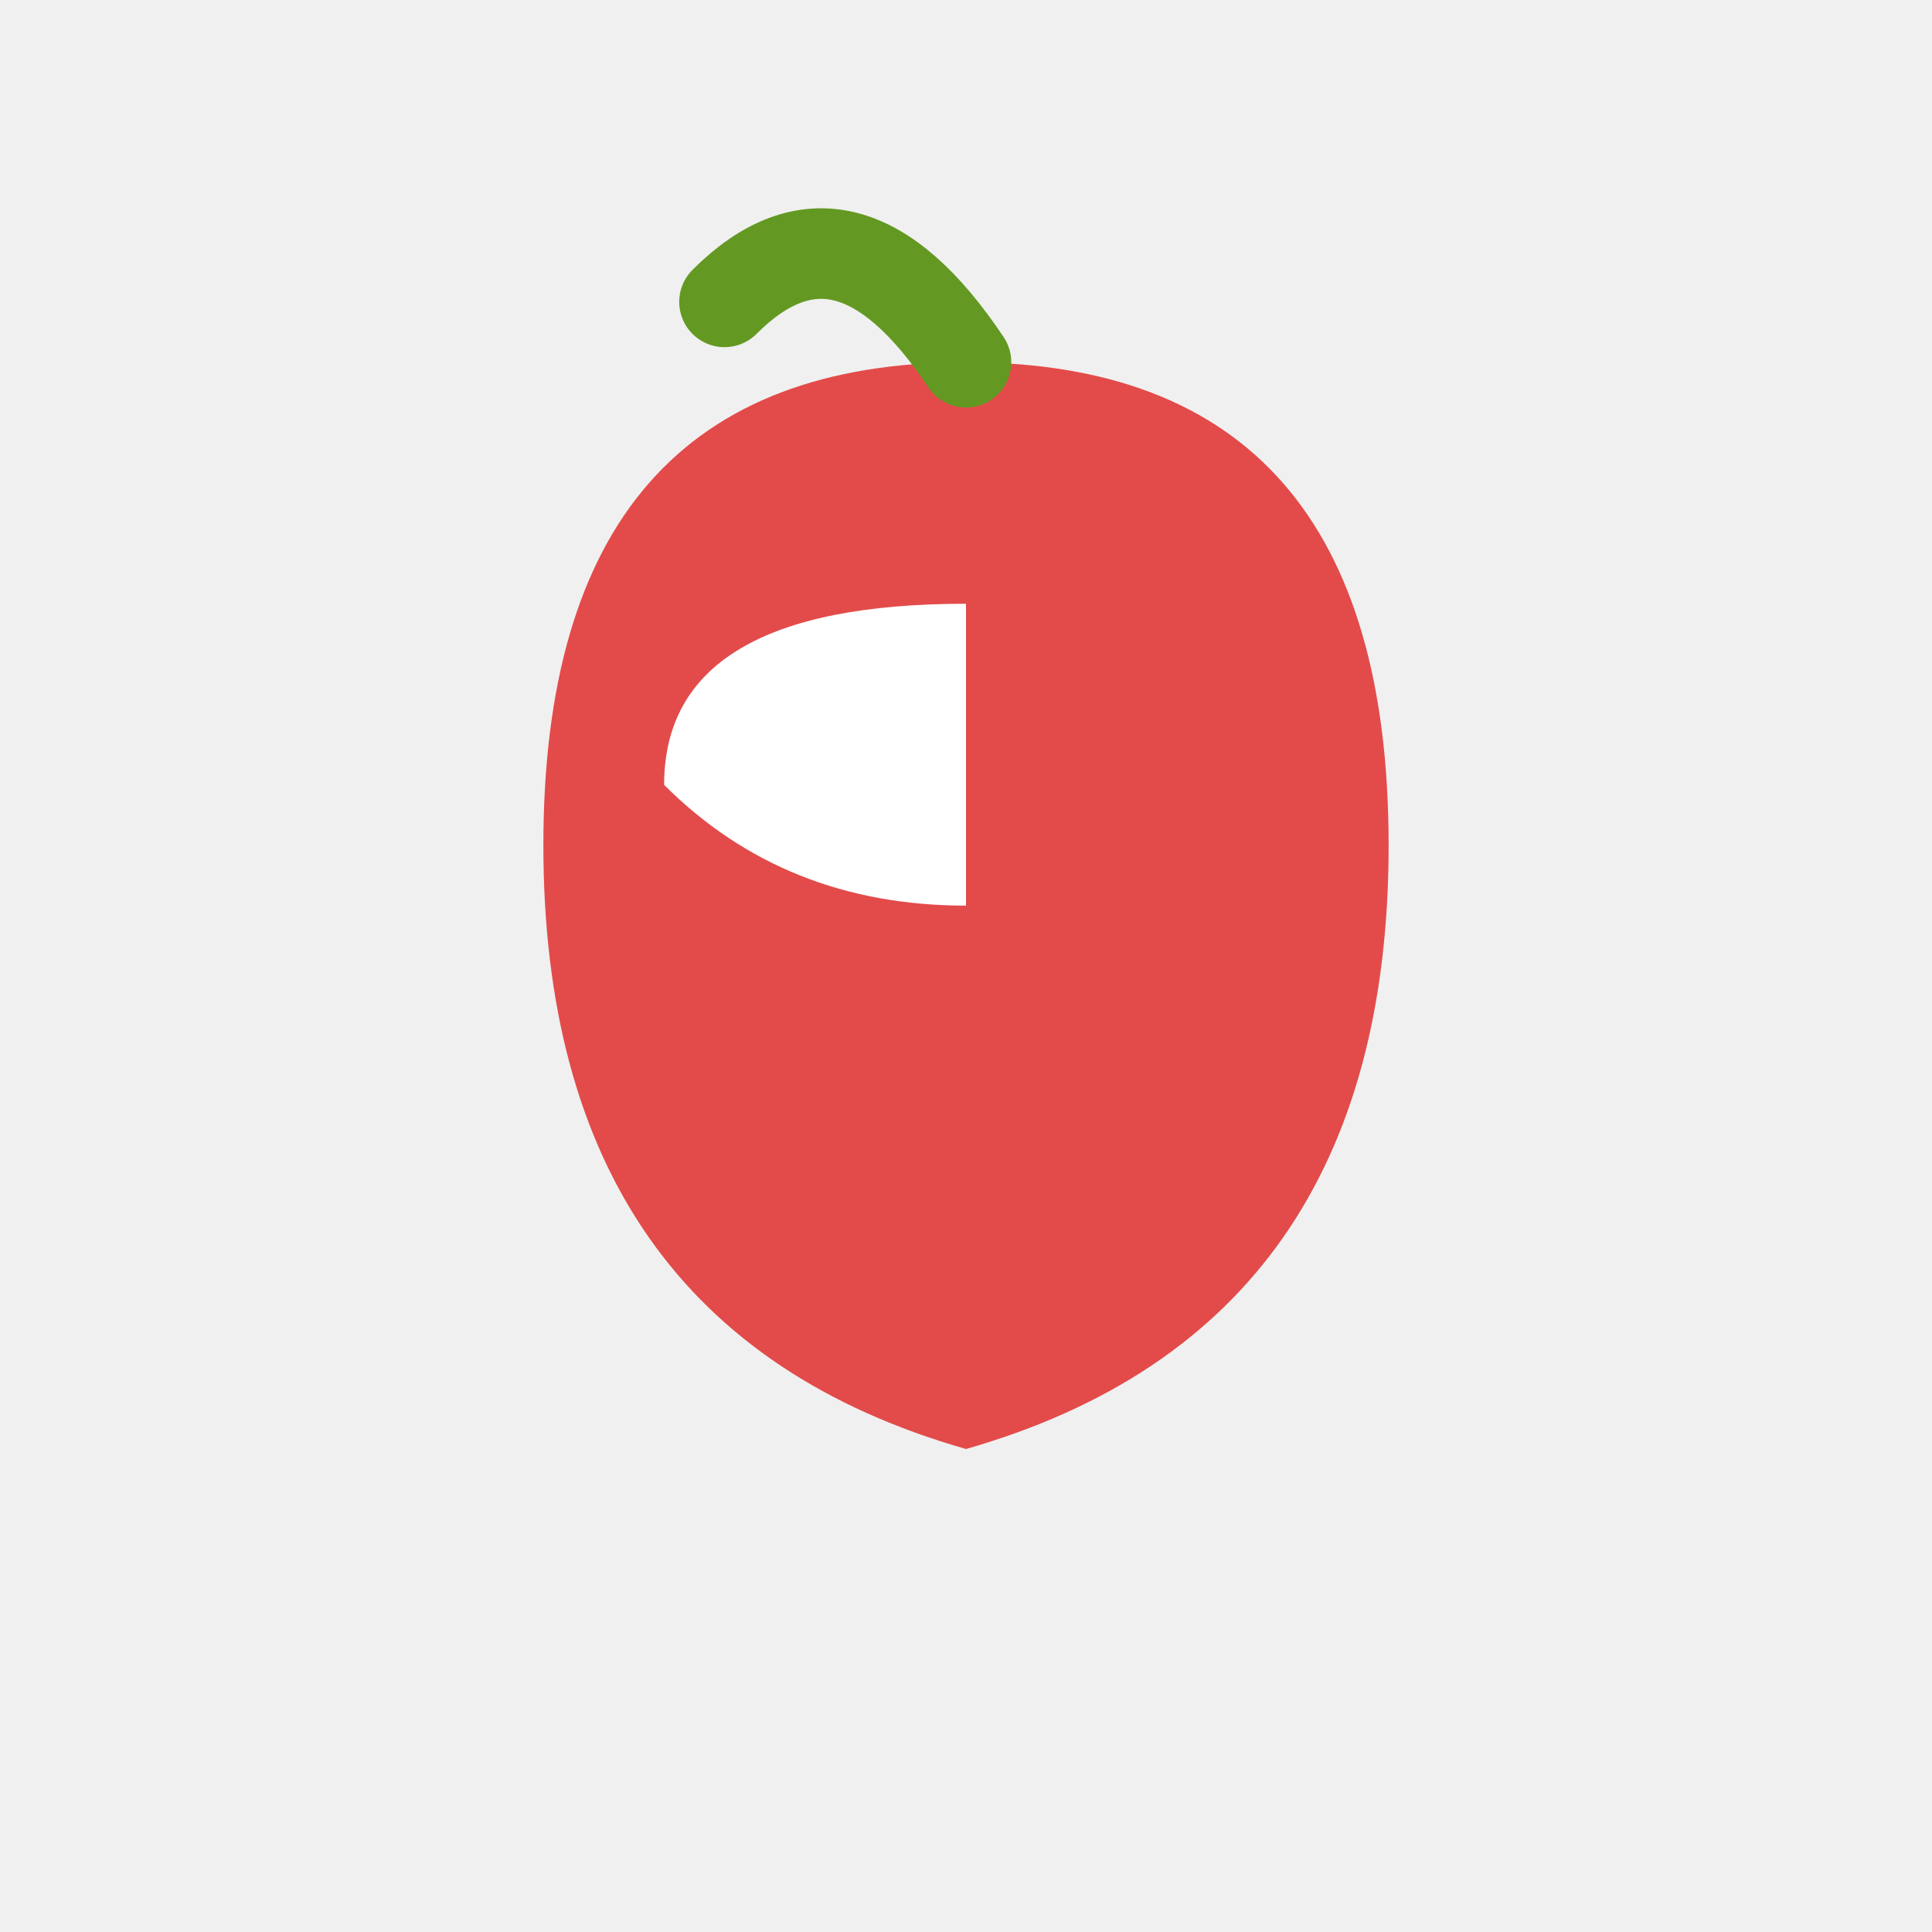
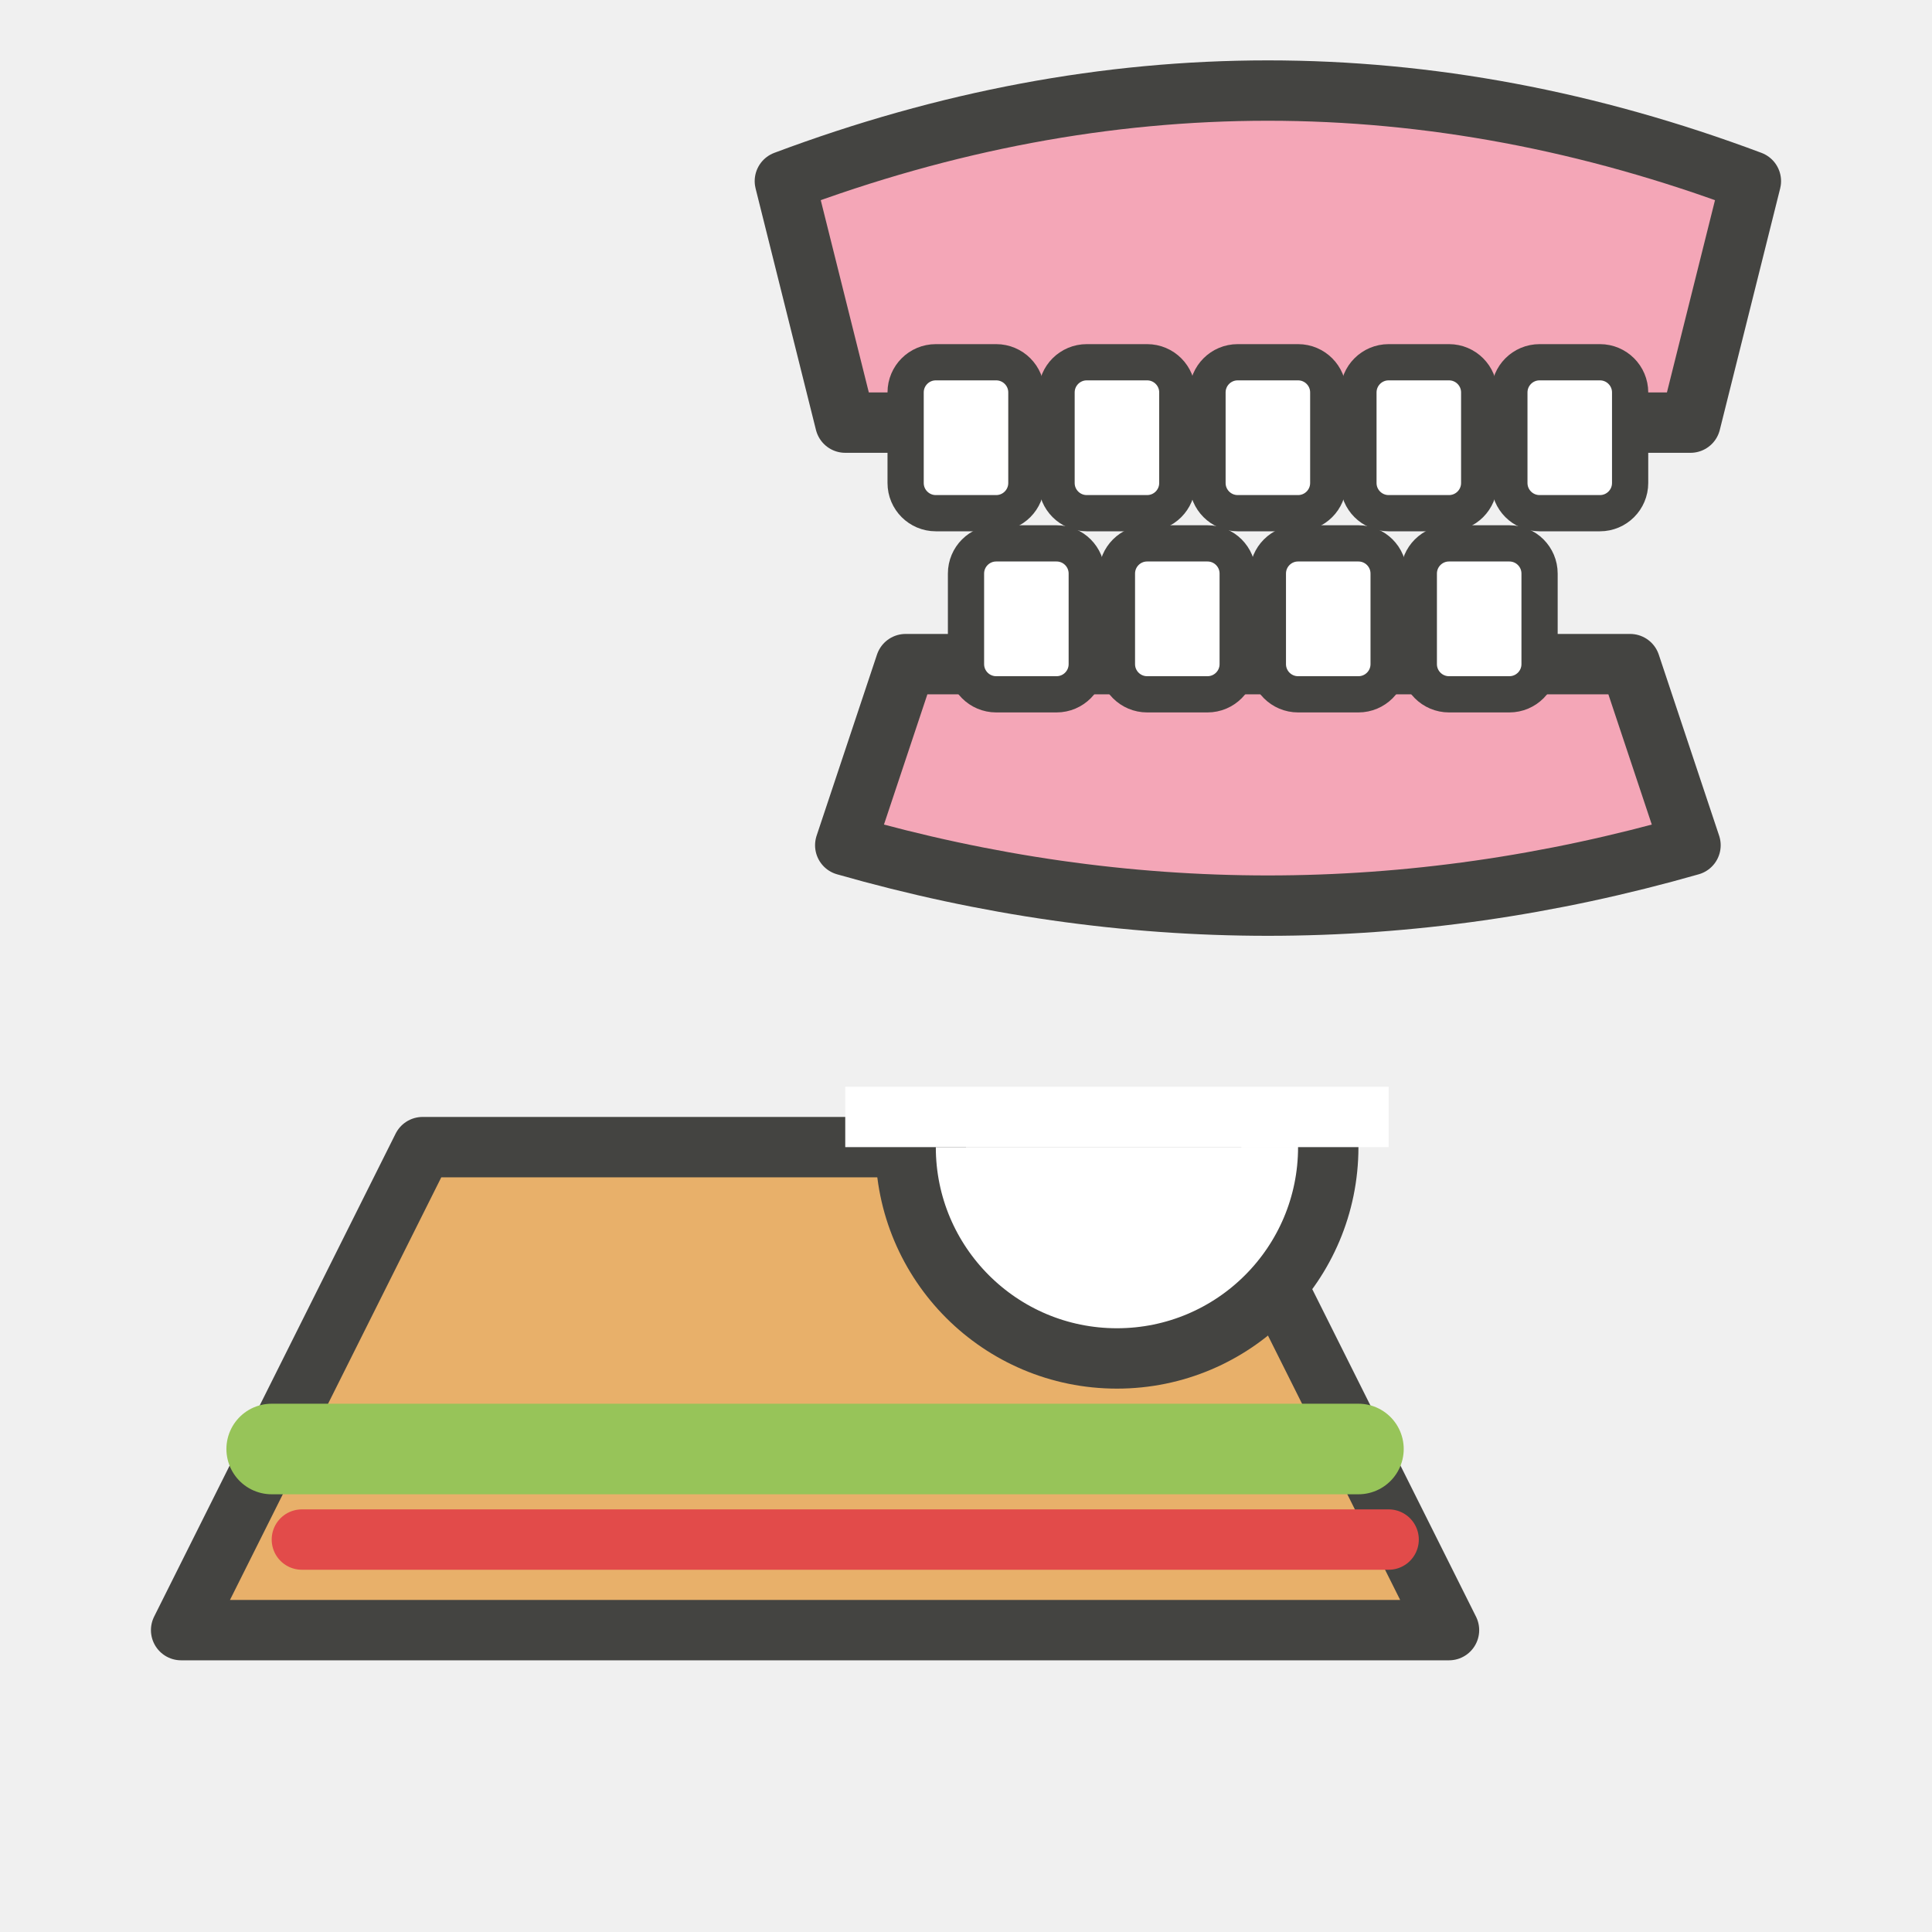
<svg xmlns="http://www.w3.org/2000/svg" viewBox="0 0 64 64">
-   <path d="M32 12 Q46 12 46 28 Q46 44 32 48 Q18 44 18 28 Q18 12 32 12 Z" fill="#E24B4A" />
-   <path d="M32 12 Q28 6 24 10" stroke="#639922" stroke-width="3" fill="none" stroke-linecap="round" />
-   <path d="M22 26 Q22 20 32 20 L32 30 Q26 30 22 26 Z" fill="#ffffff" />
+   <path d="M6 54L14 38H40L48 54Z" fill="#E8B06A" stroke="#444441" stroke-width="2" stroke-linecap="round" stroke-linejoin="round" />
+   <path d="M9 48L45 48" fill="none" stroke="#97C459" stroke-width="3" stroke-linecap="round" stroke-linejoin="round" />
+   <path d="M10 51L46 51" fill="none" stroke="#E24B4A" stroke-width="2" stroke-linecap="round" stroke-linejoin="round" />
+   <path d="M32 38A6 6 0 0 0 44 38" fill="#FFFFFF" stroke="#444441" stroke-width="0" stroke-linecap="round" stroke-linejoin="round" />
+   <path d="M30 38A7 7 0 0 0 44 38" fill="#FFFFFF" stroke="#444441" stroke-width="2" stroke-linecap="round" stroke-linejoin="round" />
+   <path d="M28 36H46V38H28Z" fill="#FFFFFF" />
+   <path d="M26 6Q42 0 58 6L56 14H28Z" fill="#F4A6B7" stroke="#444441" stroke-width="2" stroke-linecap="round" stroke-linejoin="round" />
+   <rect x="30" y="12" width="4" height="5" rx="1" fill="#FFFFFF" stroke="#444441" stroke-width="1.2" />
+   <rect x="35" y="12" width="4" height="5" rx="1" fill="#FFFFFF" stroke="#444441" stroke-width="1.2" />
+   <rect x="40" y="12" width="4" height="5" rx="1" fill="#FFFFFF" stroke="#444441" stroke-width="1.2" />
+   <rect x="45" y="12" width="4" height="5" rx="1" fill="#FFFFFF" stroke="#444441" stroke-width="1.2" />
+   <rect x="50" y="12" width="4" height="5" rx="1" fill="#FFFFFF" stroke="#444441" stroke-width="1.2" />
+   <path d="M28 28L30 22H54L56 28Q42 32 28 28Z" fill="#F4A6B7" stroke="#444441" stroke-width="2" stroke-linecap="round" stroke-linejoin="round" />
+   <rect x="32" y="18" width="4" height="5" rx="1" fill="#FFFFFF" stroke="#444441" stroke-width="1.2" />
+   <rect x="37" y="18" width="4" height="5" rx="1" fill="#FFFFFF" stroke="#444441" stroke-width="1.2" />
+   <rect x="42" y="18" width="4" height="5" rx="1" fill="#FFFFFF" stroke="#444441" stroke-width="1.2" />
+   <rect x="47" y="18" width="4" height="5" rx="1" fill="#FFFFFF" stroke="#444441" stroke-width="1.2" />
</svg>
